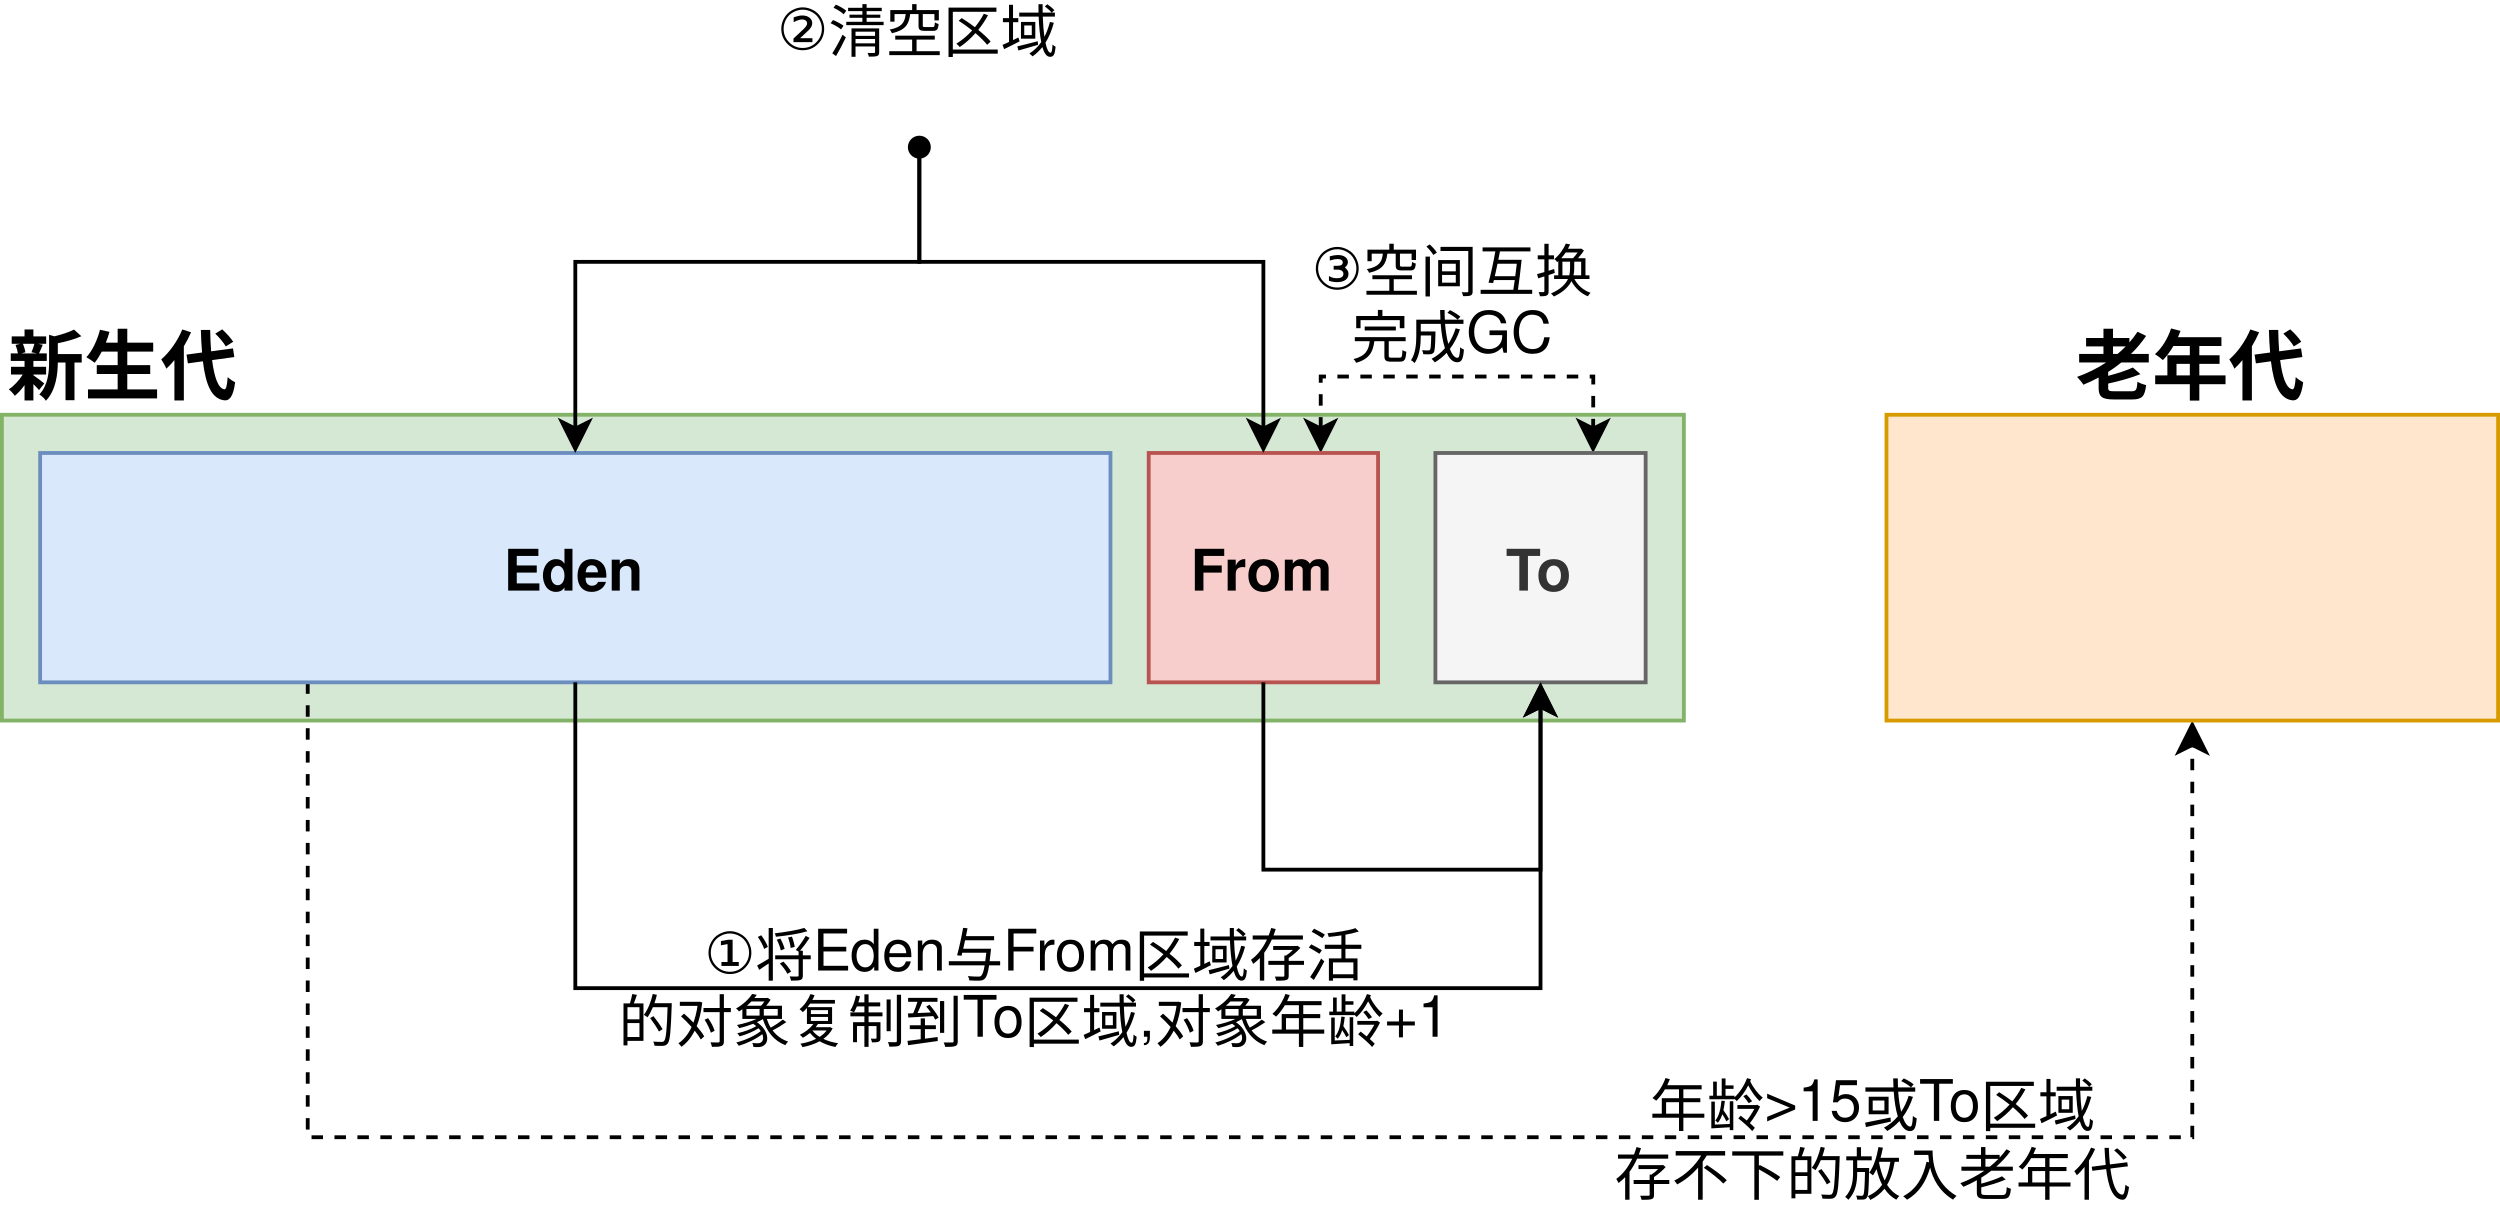
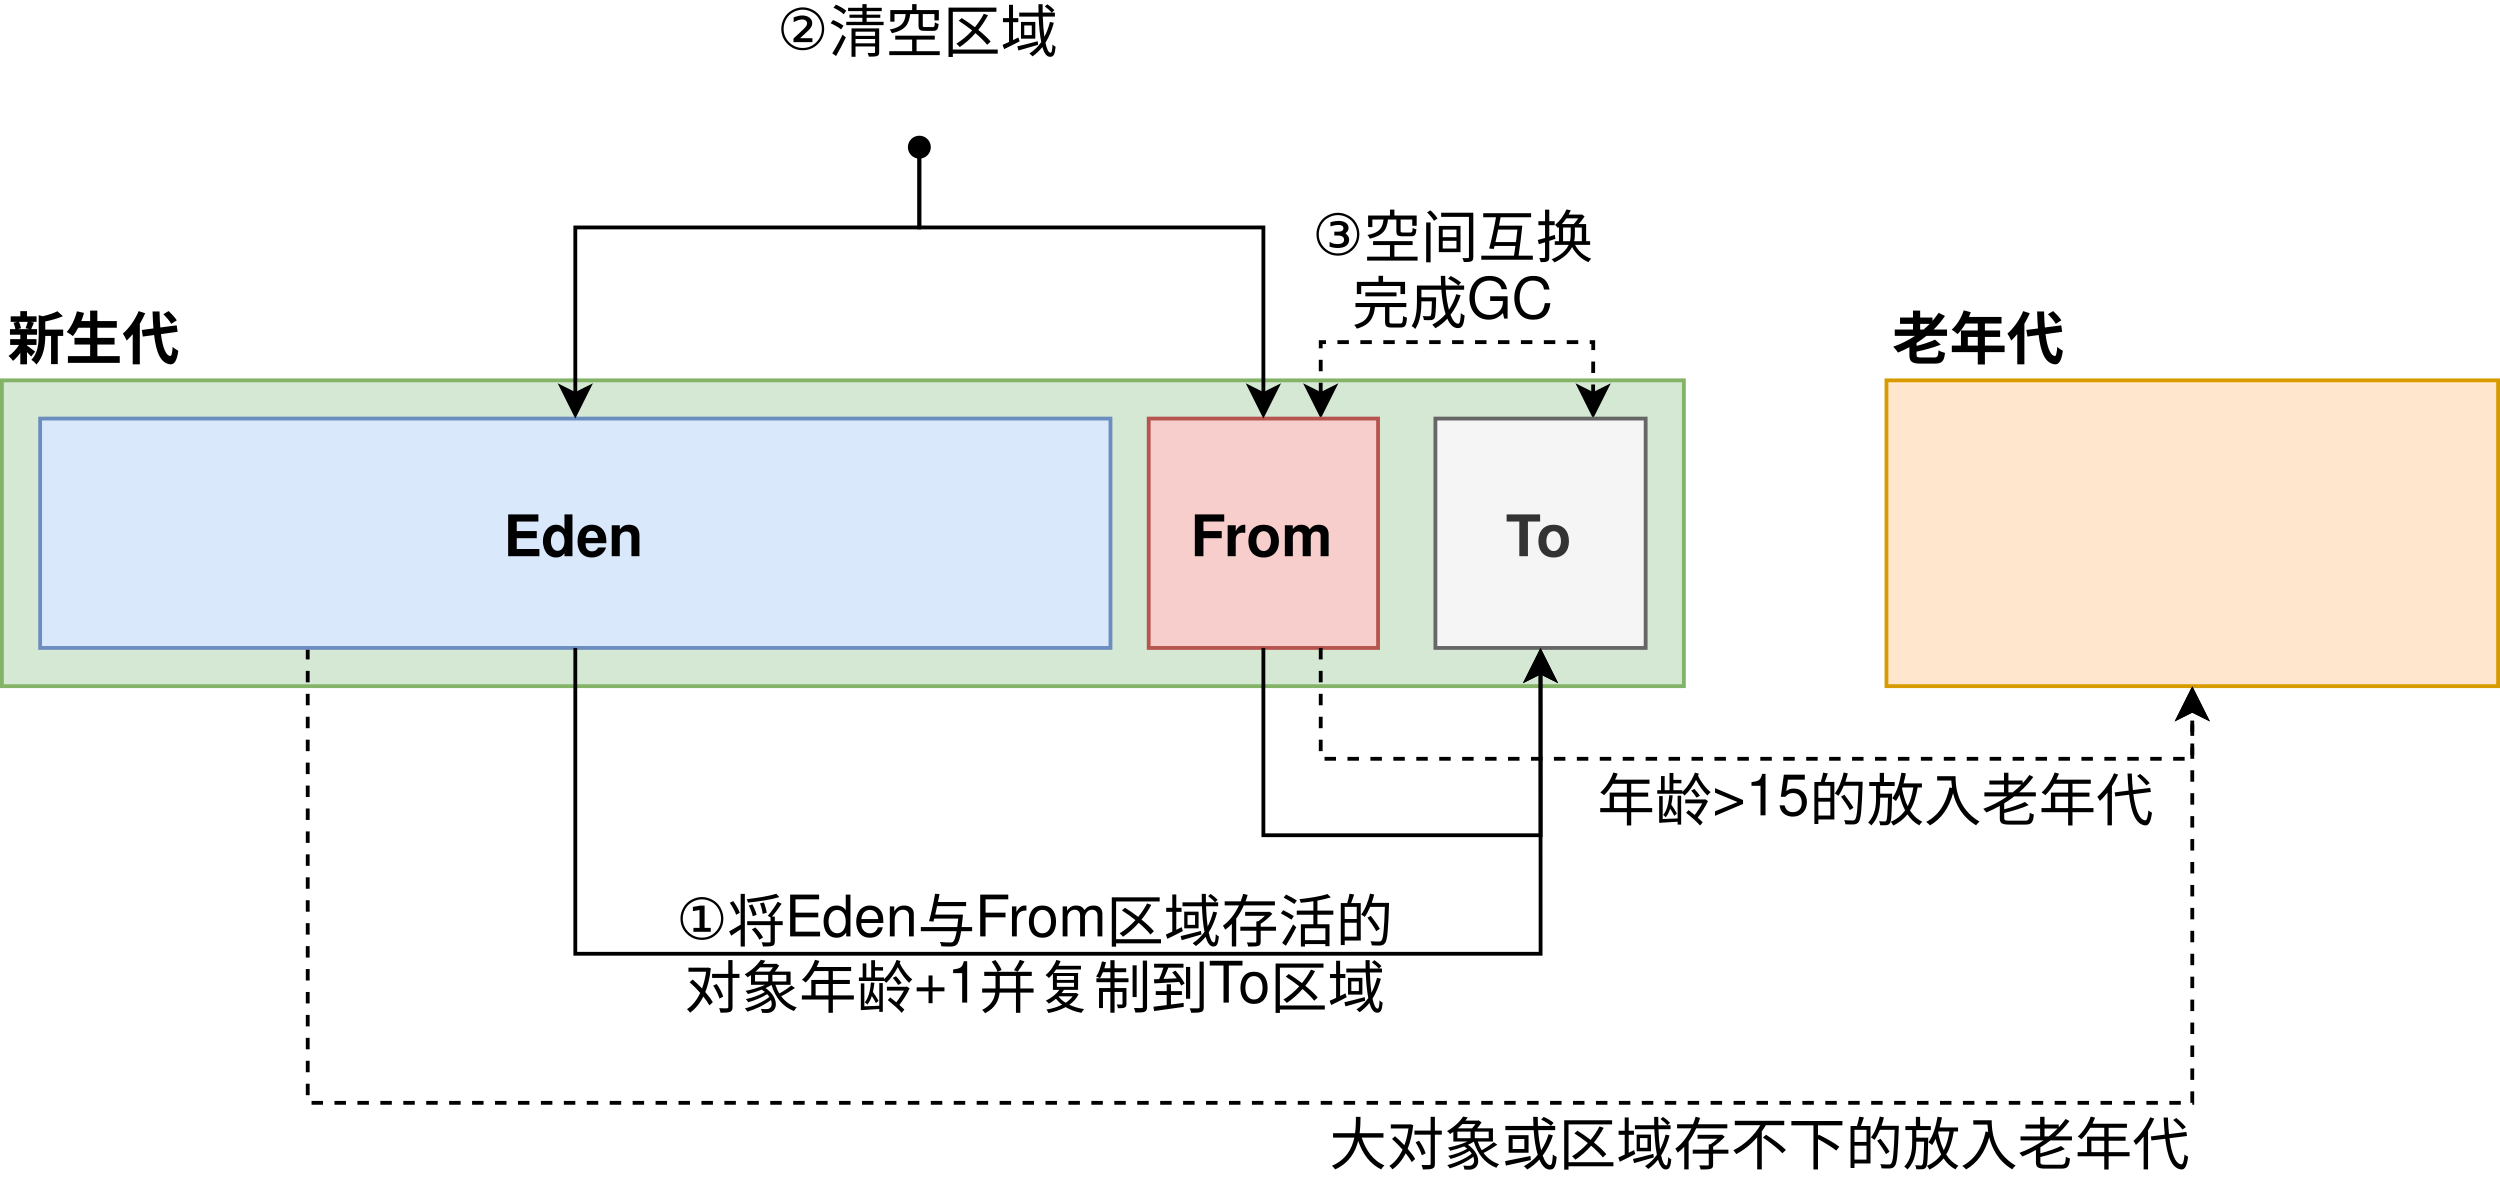
- <svg xmlns="http://www.w3.org/2000/svg" version="1.1" width="654px" height="317px" viewBox="-0.5 -0.5 654 317" content="&lt;mxfile host=&quot;drawio-plugin&quot; modified=&quot;2024-06-06T08:41:32.812Z&quot; agent=&quot;Mozilla/5.0 (Windows NT 10.0; Win64; x64) AppleWebKit/537.36 (KHTML, like Gecko) Chrome/122.0.0.0 Safari/537.36&quot; etag=&quot;Qe1mKYs9jwEHDe4IM05r&quot; version=&quot;22.1.22&quot; type=&quot;embed&quot;&gt;&lt;diagram id=&quot;U9p5rfIgTo-eAssiLz45&quot; name=&quot;第 1 页&quot;&gt;7VrbcqM4EP0aPSbFHfFobJLdrdmq1E52Z+ZRNrLNBCMPyEk8X78SSEYI+RJfEu/UOikXNE1LqI/6dDcG7nDxel+i5fxPkuIcOFb6CtwRcBzXc9k3F6wbgePbjWBWZmkjUgSfs59YCC0hXWUprjqKlJCcZsuucEKKAk9oR4bKkrx01aYk7466RDPcE3yeoLwv/ZKldN5IoRO28t9wNpuLkX0onneBpK54kGqOUvKiiNwEuMOSENocLV6HOOdLJ5elue9uy9XNvEpc0ENu+E4f4z9WLyj668uPv+E/Px6K30c3QWPlGeUr8bwgCUAUgNgCSQgiD0R3IPFAHIOBeLCKruXalGRVpJjbt4AbT0lBhf8cfo7ybFawkxxP2QTjZ1zSjK3rQIjHhFKy4PdleT4kOSlro27qY5h6TF7Rkjxh5Qp0xm4QsCs5GuP8gVQZzQg3NWFLgEtljE+aAiVLOUExe1uaidHkaVY/iBypIAXTiPvrK5acD4JfFZFY73tMFpiWa6Yir1rC9xL7gTDx0iLJ84TOXEERFDIkwDvbmG4dzA6Ej9/g780zKA7XvYpTtgHEKSnpnMxIgfKklcZdv7c6nwhf53ptv2NK1wINaEUJE+HXjH7l99w6vjj9JrT58ehV2KtP1n1Q2fyuFFXzemTb4FDmqXLdDOHL02/qtXaM+kwOciQQKrIqJ3jHaosYQVE5w3SHnox1fOV34qrEOaLZczc0mUBS3zooS7RWFJYkK2ilWH7gAgWusAtXz9ciiqYfhO4ufXbQzKCF6+ZRTkCwYwhZPogjEHsgYd8JgB5wghmPOQwyLJxByCLaI+FqcAjiAT9gYY39Oyz+uTaHAJcNRiCCdbSDAI7kQVwHwgG3ykOjx0fglpg+s84ULABtZQrbgiV3bh2XlNDYC1wyOC6yNG22Gq6yn2hcG+HzFD5kFv0Y+CPDDlE3xTHg3h039Ni3IV4xxw65mWKidesFQdTBzY1w6dvQ3cJRMyPvINNpxbadHjLPgMGwB8EkxUXP47pnDve6TokIw+nERInBBOLx9EO4zda4Lexz24bHVG4LLsZt7jVwW6hy24bOjNym0FXY4StrD1/1SVBBWcXohg545suhlqOqyiZSfJfxJTVy56U4EB7IgdFVUKDn+V1Ui2plGwX6drBL/0IUaMraHRDZYOBwshpENclFIAolIw1AVGf2jNaYjkZ7CadFwZPW/fAXYy4ZFU5mrhvr1o54bnEKV20qA40BtaB4Oe6CPezclawMuxh3TeEET4zcNYY+zxg/gLs8vS4zcFfwntQV9ZzC0tXLucTnf8Z0ov4Ilyjy5vMhrgr9va7y/Xd0ldy5neB7eBWgN0l010xxYN4taRiNrU1UfHvzYy9a2n7Me/vYj7p1pKlNYpv248XaJLZ3Dank4V2SYxsfPTT+nxSakkK3Sxcu3N0X8S13l/5lkkL7I6ufD4HfMRvleMge2su7Dsg6vtbKs/fUMRpkNf0uZPujedoGcbXnaVZX3HX+nNb2DZzcFERWzcmMnIO6RSN6ekmd8/b7gW0TMOAszihcLZU2bUCmdceJnvF+zMaoeX/g1T1Dn1dRcSAPLHPbcWi2oTcxYwnOX6QWs89Wi7FSzJEB7kxdRFnlSexKs27XwuUqM7vfVpQotmtAQt50buv7Pqw0rFRztOSHL2hdO5ynlU+YTubCp1Xj70ACApfJM25wYZtBoiSrwvM6skpCEVWRhsuMLQyHp8DpQyuJqwItH0njAXM36/C09QwvBU94F3R4tus63WBpGyoa0ztB72LJbr/67IedIu23FLe+/q09tz/Z2JY27Gt/vleWah/K+fBAzldrVoOHpezECOaGW94672Hjft6rIdWxNUPNwvQMvTVZcbX0QT7z1nm5O/Uv1HQ11P3vs0s2aa7nheq7hVvf210UshMl2I7+S82D8+3N8Lr2ppaX29axe1PfM9C+tZTPdexUvQw5cacC3quWv5dq1NvfnLnJvw==&lt;/diagram&gt;&lt;/mxfile&gt;">
+ <svg xmlns="http://www.w3.org/2000/svg" version="1.1" width="654px" height="309px" viewBox="-0.5 -0.5 654 309" content="&lt;mxfile host=&quot;drawio-plugin&quot; modified=&quot;2024-06-19T10:09:31.854Z&quot; agent=&quot;Mozilla/5.0 (Windows NT 10.0; Win64; x64) AppleWebKit/537.36 (KHTML, like Gecko) Chrome/122.0.0.0 Safari/537.36&quot; etag=&quot;8viWXoglYzY8P2mYVgly&quot; version=&quot;22.1.22&quot; type=&quot;embed&quot;&gt;&lt;diagram id=&quot;U9p5rfIgTo-eAssiLz45&quot; name=&quot;第 1 页&quot;&gt;7VpRc6M2EP41ekwGAQLxaGyStnOdyfTSXu9RNrLNBSMfyEl8v74SCBsExsQxjnutM5MRyyKB9tv9dheANV693qdkvfydhTQGphG+AmsCTNPGUPyXgm0hsBAuBIs0CgsR3As+Rz+oEhpKuolCmtUUOWMxj9Z14YwlCZ3xmoykKXupq81ZXF91TRa0Ifg8I3FT+iUK+bKQYtPdy3+h0WKpVkbYKk6sSKmrHiRbkpC9VERWAKxxyhgvRqvXMY3l1pXbUlx3d+Ds7r5SmvA+F3zjj/5vmxfi/fHl+5/4r+8Pya+TG6eY5ZnEG/W8IHCA5wDfAIELPBt4dyCwge+DkXqwjG/LvUnZJgmpnN8Alj9nCVf2g0gckzhaJOIgpnNxg/4zTXkk9nWkxFPGOVvJ66I4HrOYpfmkVogoDm0hz3jKnmjlDDanluOIMzGZ0viBZRGPmJxqJraAppU1PmkKnK3LG1R3D8tpfDJ7WuQPUq6UsERo+M39VVsuF6GvFZHa73vKVpSnW6FSnjWU7RX2TUdN8bJHkm0rnWUFRVjJiALvYjf13sBioGz8BnvvnqFicN2qNBQOoA5ZypdswRISB3upX7f7XucTk/uc7+03yvlWoYFsOBMi+hrxv+U1tyZSh1+VthxPXtV8+cH2AKhCki3zlWGLQYWl0m2xBCoPv1bP7dfIj8pFTgRCxjbpjHbstooRnKQLyjv0ylgnd74TVymNCY+e66GpDST5paM0JduKwppFCc8qMz9IQQWuuA5XG2kRRdN3XKtLXwyKO9jDdfco70Cw2RKyEBjZYOTmgzvgeyDAwIdgBGU0w1gGNHEKj4E/kgMR02RYE8oT4OE8vmGAJ+XAz0PfCGA7D4ZCGOSXC30kZxbbJFhNSMRCvn04PEpz5pGoEgwboaoMh6soDAvnoln0g0zzSSQ4ldXEjMgHaNLiE1U3OAXO3ZFCj3Y7qlX3WKOztiho3NqO49WQcqOM+DY8NwB4Y9UBi+sTsPk8E36nx8wzgNBtYDAIadIAwCFGPA4CnRMJxfNZGyc6M0yn8w8hN6iRm9sktx2RVcnNGYzcrGsgN7dKbkYnuVX4yq0RlnGEsJosWEFZJviGj2TqK6EWkyyLZqX4LpJb2kqeQ5Eg7kmC3lVwoG2jOqoR7ORABJ0u/YE4sC1tN4EnGM+U3DXycqLzgOeWBDUCXp7aC5YTOnICC0ok5SwYSGpUTGncj38yIiujwruJ7Ma4hZ5ICs5BXVrwvDG1oDgcd+EGdu5SUYcNxl1zPKOzVu6aYiRTxg/gLlsvzFq4y7kkdXkNozyyAU2C5F9rOpH/lEkq8uL3IaZy0VFTIXRBU5WeWwu+/YuCRszTTDOnTru3hK43NXZR8e3dj97tmEtbGHn1MrKtSwLbvHGwLgm0ryGR7N8kObXv0cW//6eEuwikVZkW7m6LIMPq0h8mJYQfWft8CPxOcZTTIdu3lXcdkDWR1smDR6oYDbKafh2yzdVszUEs7XmK3VVXnT+jhaiFkYtyyMgZWVCzkzdoVIMvyDPero6gIzncrzQCtYpJazLuWN+TvUKp7u+kjmpPyv4ikiVWIZEDQyR5zbv4qaoveLbqSxRfZhnUzt1GhPVprfoMw9VisNlILJGbt64lWFGloj+KlWxJ1nL4Qra5wWUi+UT5bKlsmhX2dkpA0DR4pgUuYDtIKumpsryOrJRxwqtIo2kkNkbCU+H0YS/xs4SsH1lhgfb+1VGM71LVM7wHfMfrn/4ZrmXWA+TuRUv1PWBLgmsPluA2681m2EnCZhOx+43v8QTjUKpwrOF5qcwU9uV53JPnq1Vqi4VL2TsjmOUeeNF8hIGbua6GVBNqExUb05jorQmKpaUM5TMfvC+rU3+gNmtLpX8RL3lnhX88cJ7JnY56iXtdXqKDztDia28v0SfC8Nao/K7DZ/Qi4Nw+Y/bwjsu+bfuXfEqiucOwPRR4IKu+7Gs0y3nbpySa/pECFHpaAWqfSH8O1m4D9XPlE7ynpV/TUkY6C5nCQ/Qf+CKld4VY9xezHd7Df3tSfm1yvm9PgHwTV34OWqjvP6m1gn8A&lt;/diagram&gt;&lt;/mxfile&gt;">
  <defs />
  <g>
-     <rect x="0" y="108" width="440" height="80" fill="#d5e8d4" stroke="#82b366" pointer-events="all" />
-     <g fill="rgb(0, 0, 0)" font-family="Helvetica" font-weight="bold" font-size="20px">
-       <text x="1.5" y="102.5">新生代</text>
+     <rect x="0" y="99" width="440" height="80" fill="#d5e8d4" stroke="#82b366" pointer-events="all" />
+     <g fill="rgb(0, 0, 0)" font-family="Helvetica" font-weight="bold" font-size="15px">
+       <text x="1.5" y="93.5">新生代</text>
    </g>
-     <path d="M 80 178 L 80 297 L 573 297 L 573 194.37" fill="none" stroke="rgb(0, 0, 0)" stroke-miterlimit="10" stroke-dasharray="3 3" pointer-events="stroke" />
-     <path d="M 573 189.12 L 576.5 196.12 L 573 194.37 L 569.5 196.12 Z" fill="rgb(0, 0, 0)" stroke="rgb(0, 0, 0)" stroke-miterlimit="10" pointer-events="all" />
+     <path d="M 80 169 L 80 288 L 573 288 L 573 185.37" fill="none" stroke="rgb(0, 0, 0)" stroke-miterlimit="10" stroke-dasharray="3 3" pointer-events="stroke" />
+     <path d="M 573 180.12 L 576.5 187.12 L 573 185.37 L 569.5 187.12 Z" fill="rgb(0, 0, 0)" stroke="rgb(0, 0, 0)" stroke-miterlimit="10" pointer-events="all" />
    <g fill="rgb(0, 0, 0)" font-family="Helvetica" text-anchor="middle" font-size="15px">
-       <text x="489.33" y="294.17">年龄&gt;15或To区域</text>
-       <text x="489.33" y="312.17">存不下的放入老年代</text>
+       <text x="459.79" y="304.24">大对象或区域存不下的放入老年代</text>
    </g>
-     <rect x="10" y="118" width="280" height="60" fill="#dae8fc" stroke="#6c8ebf" pointer-events="all" />
+     <rect x="10" y="109" width="280" height="60" fill="#dae8fc" stroke="#6c8ebf" pointer-events="all" />
    <g fill="rgb(0, 0, 0)" font-family="Helvetica" font-weight="bold" text-anchor="middle" font-size="15px">
-       <text x="149.5" y="154">Eden</text>
+       <text x="149.5" y="145">Eden</text>
    </g>
-     <path d="M 345 111.63 L 345 98 L 416.3 98 L 416.27 111.63" fill="none" stroke="rgb(0, 0, 0)" stroke-miterlimit="10" stroke-dasharray="3 3" pointer-events="stroke" />
-     <path d="M 345 116.88 L 341.5 109.88 L 345 111.63 L 348.5 109.88 Z" fill="rgb(0, 0, 0)" stroke="rgb(0, 0, 0)" stroke-miterlimit="10" pointer-events="all" />
-     <path d="M 416.25 116.88 L 412.77 109.87 L 416.27 111.63 L 419.77 109.89 Z" fill="rgb(0, 0, 0)" stroke="rgb(0, 0, 0)" stroke-miterlimit="10" pointer-events="all" />
+     <path d="M 345 102.63 L 345 89 L 416.29 89 L 416.26 102.63" fill="none" stroke="rgb(0, 0, 0)" stroke-miterlimit="10" stroke-dasharray="3 3" pointer-events="stroke" />
+     <path d="M 345 107.88 L 341.5 100.88 L 345 102.63 L 348.5 100.88 Z" fill="rgb(0, 0, 0)" stroke="rgb(0, 0, 0)" stroke-miterlimit="10" pointer-events="all" />
+     <path d="M 416.25 107.88 L 412.76 100.88 L 416.26 102.63 L 419.76 100.89 Z" fill="rgb(0, 0, 0)" stroke="rgb(0, 0, 0)" stroke-miterlimit="10" pointer-events="all" />
    <g fill="rgb(0, 0, 0)" font-family="Helvetica" text-anchor="middle" font-size="15px">
-       <text x="379.33" y="75.17">③空间互换</text>
-       <text x="379.33" y="93.17">完成GC</text>
+       <text x="379.5" y="66.24">③空间互换</text>
+       <text x="379.5" y="84.24">完成GC</text>
    </g>
-     <rect x="300" y="118" width="60" height="60" fill="#f8cecc" stroke="#b85450" pointer-events="all" />
+     <rect x="300" y="109" width="60" height="60" fill="#f8cecc" stroke="#b85450" pointer-events="all" />
    <g fill="rgb(0, 0, 0)" font-family="Helvetica" font-weight="bold" text-anchor="middle" font-size="15px">
-       <text x="329.5" y="154">From</text>
+       <text x="329.5" y="145">From</text>
    </g>
-     <rect x="375" y="118" width="55" height="60" fill="#f5f5f5" stroke="#666666" pointer-events="all" />
+     <rect x="375" y="109" width="55" height="60" fill="#f5f5f5" stroke="#666666" pointer-events="all" />
    <g fill="#333333" font-family="Helvetica" font-weight="bold" text-anchor="middle" font-size="15px">
-       <text x="402" y="154">To</text>
+       <text x="402" y="145">To</text>
    </g>
-     <rect x="493" y="108" width="160" height="80" fill="#ffe6cc" stroke="#d79b00" pointer-events="all" />
-     <g fill="rgb(0, 0, 0)" font-family="Helvetica" font-weight="bold" text-anchor="middle" font-size="20px">
-       <text x="572.5" y="102.5">老年代</text>
+     <rect x="493" y="99" width="160" height="80" fill="#ffe6cc" stroke="#d79b00" pointer-events="all" />
+     <g fill="rgb(0, 0, 0)" font-family="Helvetica" font-weight="bold" font-size="15px">
+       <text x="494.5" y="93.5">老年代</text>
    </g>
-     <path d="M 330 178 L 330 227 L 402.5 227 L 402.5 184.37" fill="none" stroke="rgb(0, 0, 0)" stroke-miterlimit="10" pointer-events="stroke" />
-     <path d="M 402.5 179.12 L 406 186.12 L 402.5 184.37 L 399 186.12 Z" fill="rgb(0, 0, 0)" stroke="rgb(0, 0, 0)" stroke-miterlimit="10" pointer-events="all" />
-     <path d="M 150 178 L 150 258 L 402.5 258 L 402.5 184.37" fill="none" stroke="rgb(0, 0, 0)" stroke-miterlimit="10" pointer-events="stroke" />
-     <path d="M 402.5 179.12 L 406 186.12 L 402.5 184.37 L 399 186.12 Z" fill="rgb(0, 0, 0)" stroke="rgb(0, 0, 0)" stroke-miterlimit="10" pointer-events="all" />
+     <path d="M 330 169 L 330 218 L 402.52 218 L 402.5 175.37" fill="none" stroke="rgb(0, 0, 0)" stroke-miterlimit="10" pointer-events="stroke" />
+     <path d="M 402.5 170.12 L 406 177.12 L 402.5 175.37 L 399 177.12 Z" fill="rgb(0, 0, 0)" stroke="rgb(0, 0, 0)" stroke-miterlimit="10" pointer-events="all" />
+     <path d="M 150 169 L 150 249 L 402.52 249 L 402.5 175.37" fill="none" stroke="rgb(0, 0, 0)" stroke-miterlimit="10" pointer-events="stroke" />
+     <path d="M 402.5 170.12 L 406 177.12 L 402.5 175.37 L 399 177.12 Z" fill="rgb(0, 0, 0)" stroke="rgb(0, 0, 0)" stroke-miterlimit="10" pointer-events="all" />
    <g fill="rgb(0, 0, 0)" font-family="Helvetica" text-anchor="middle" font-size="15px">
-       <text x="270" y="254.17">①将Eden与From区域存活</text>
-       <text x="270" y="272.17">的对象复制到To区域,对象年龄+1</text>
+       <text x="270.17" y="245.24">①将Eden与From区域存活的</text>
+       <text x="270.17" y="263.24">对象年龄+1并复制到To区域</text>
    </g>
    <ellipse cx="240" cy="38" rx="3" ry="3" fill="rgb(0, 0, 0)" stroke="none" pointer-events="all" />
    <rect x="220" y="18" width="40" height="40" fill="none" stroke="none" pointer-events="all" />
    <g fill="rgb(0, 0, 0)" font-family="Helvetica" text-anchor="middle" font-size="15px">
      <text x="239.5" y="12.5">②清空区域</text>
    </g>
-     <path d="M 240 38 L 240 68 L 330 68 L 330 111.63" fill="none" stroke="rgb(0, 0, 0)" stroke-miterlimit="10" pointer-events="stroke" />
-     <path d="M 330 116.88 L 326.5 109.88 L 330 111.63 L 333.5 109.88 Z" fill="rgb(0, 0, 0)" stroke="rgb(0, 0, 0)" stroke-miterlimit="10" pointer-events="all" />
-     <path d="M 240 38 L 240 68 L 150 68 L 150 111.63" fill="none" stroke="rgb(0, 0, 0)" stroke-miterlimit="10" pointer-events="stroke" />
-     <path d="M 150 116.88 L 146.5 109.88 L 150 111.63 L 153.5 109.88 Z" fill="rgb(0, 0, 0)" stroke="rgb(0, 0, 0)" stroke-miterlimit="10" pointer-events="all" />
+     <path d="M 240 38 L 240 59 L 330 59 L 330 102.63" fill="none" stroke="rgb(0, 0, 0)" stroke-miterlimit="10" pointer-events="stroke" />
+     <path d="M 330 107.88 L 326.5 100.88 L 330 102.63 L 333.5 100.88 Z" fill="rgb(0, 0, 0)" stroke="rgb(0, 0, 0)" stroke-miterlimit="10" pointer-events="all" />
+     <path d="M 240 38 L 240 59 L 150 59 L 150 102.63" fill="none" stroke="rgb(0, 0, 0)" stroke-miterlimit="10" pointer-events="stroke" />
+     <path d="M 150 107.88 L 146.5 100.88 L 150 102.63 L 153.5 100.88 Z" fill="rgb(0, 0, 0)" stroke="rgb(0, 0, 0)" stroke-miterlimit="10" pointer-events="all" />
+     <path d="M 345 169 L 345 198 L 573 198 L 573 185.37" fill="none" stroke="rgb(0, 0, 0)" stroke-miterlimit="10" stroke-dasharray="3 3" pointer-events="stroke" />
+     <path d="M 573 180.12 L 576.5 187.12 L 573 185.37 L 569.5 187.12 Z" fill="rgb(0, 0, 0)" stroke="rgb(0, 0, 0)" stroke-miterlimit="10" pointer-events="all" />
+     <g fill="rgb(0, 0, 0)" font-family="Helvetica" text-anchor="middle" font-size="15px">
+       <text x="490.12" y="214.24">年龄&gt;15的放入老年代</text>
+     </g>
  </g>
</svg>
